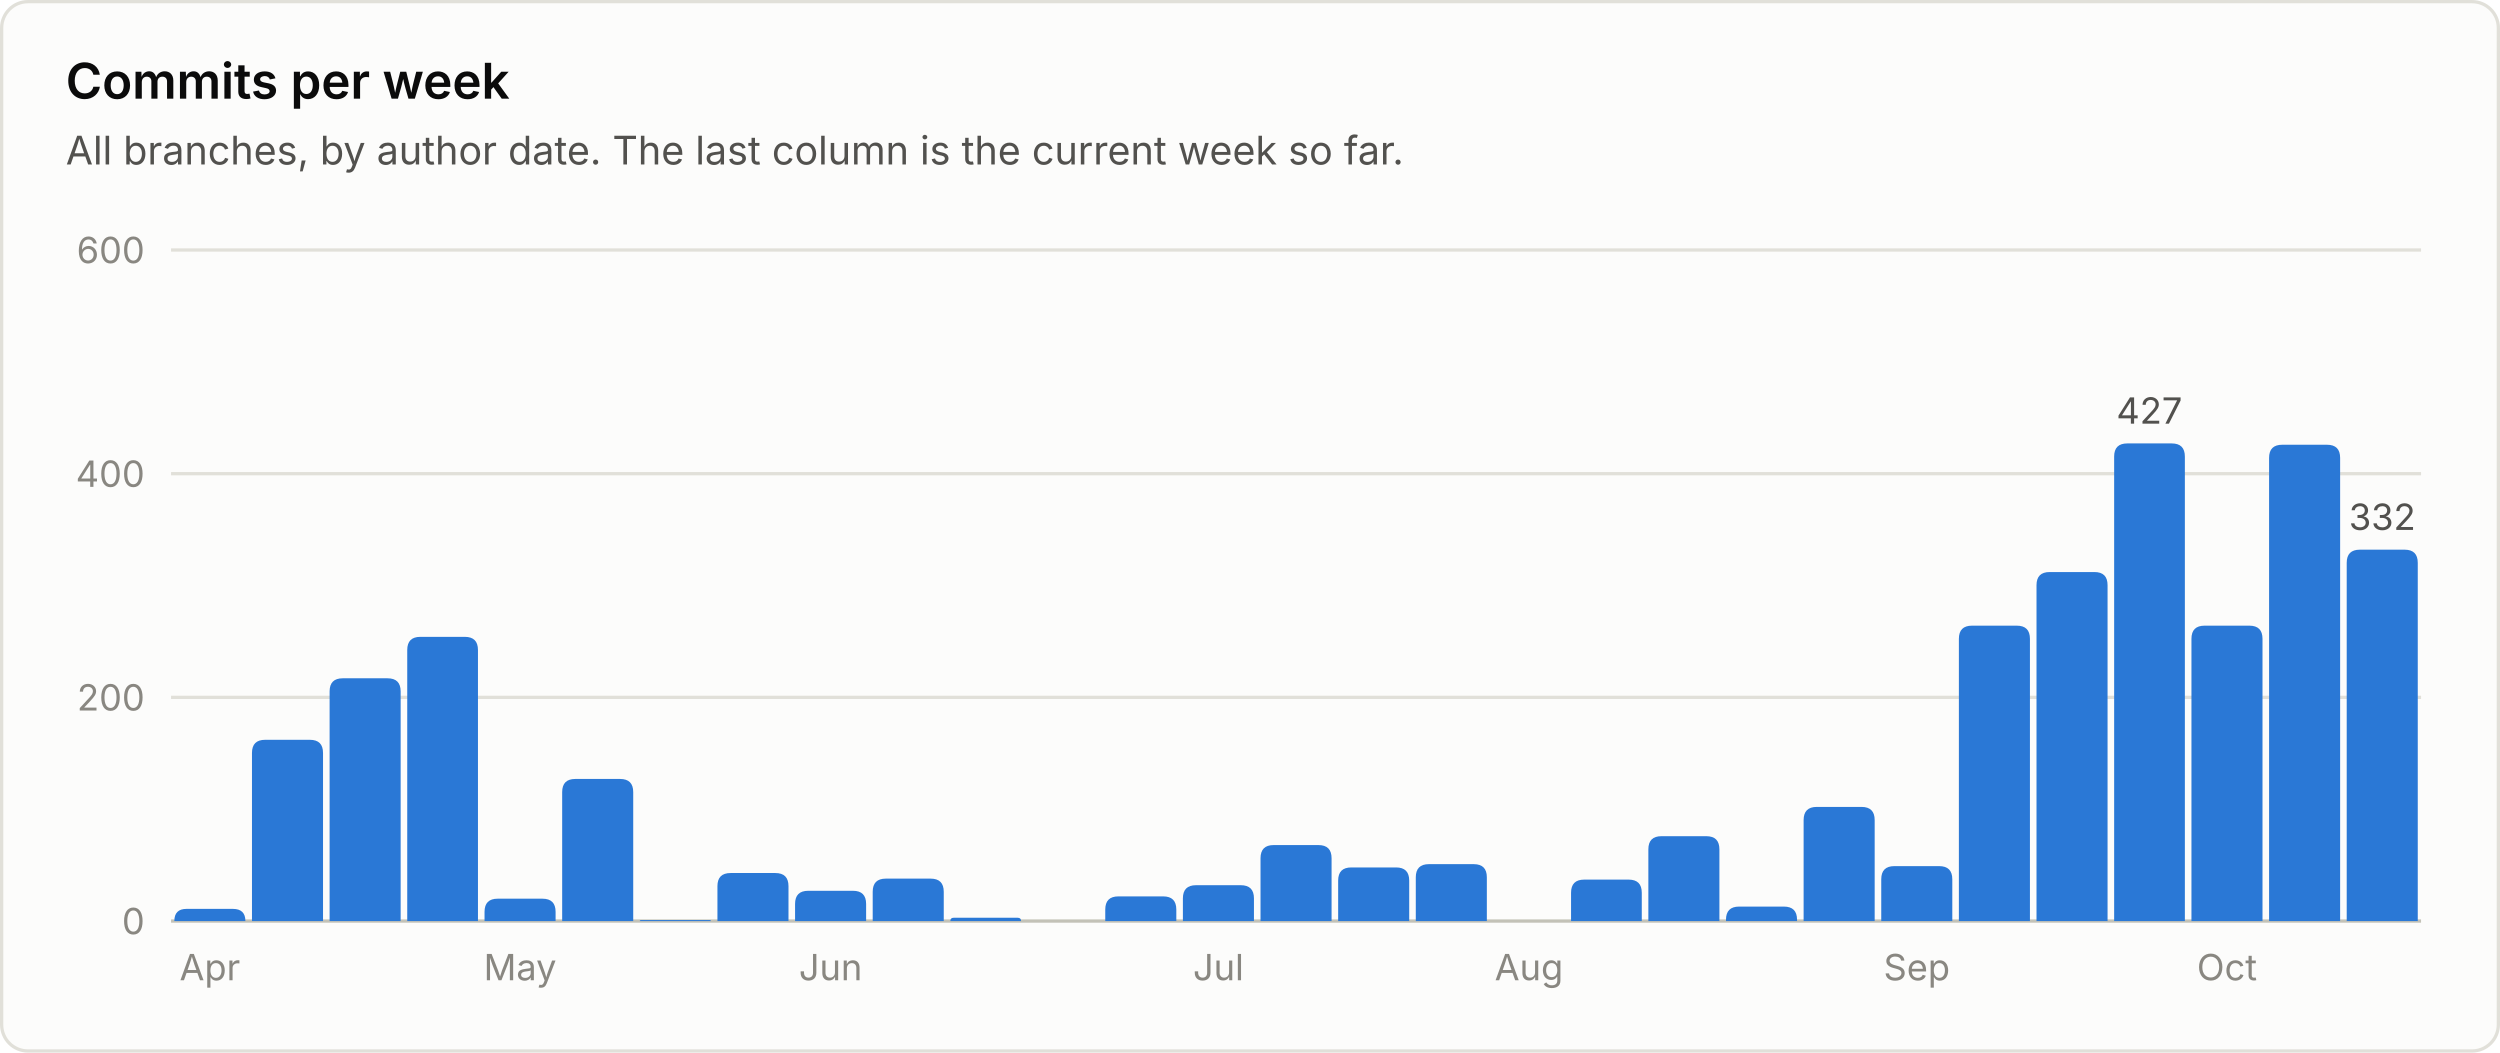
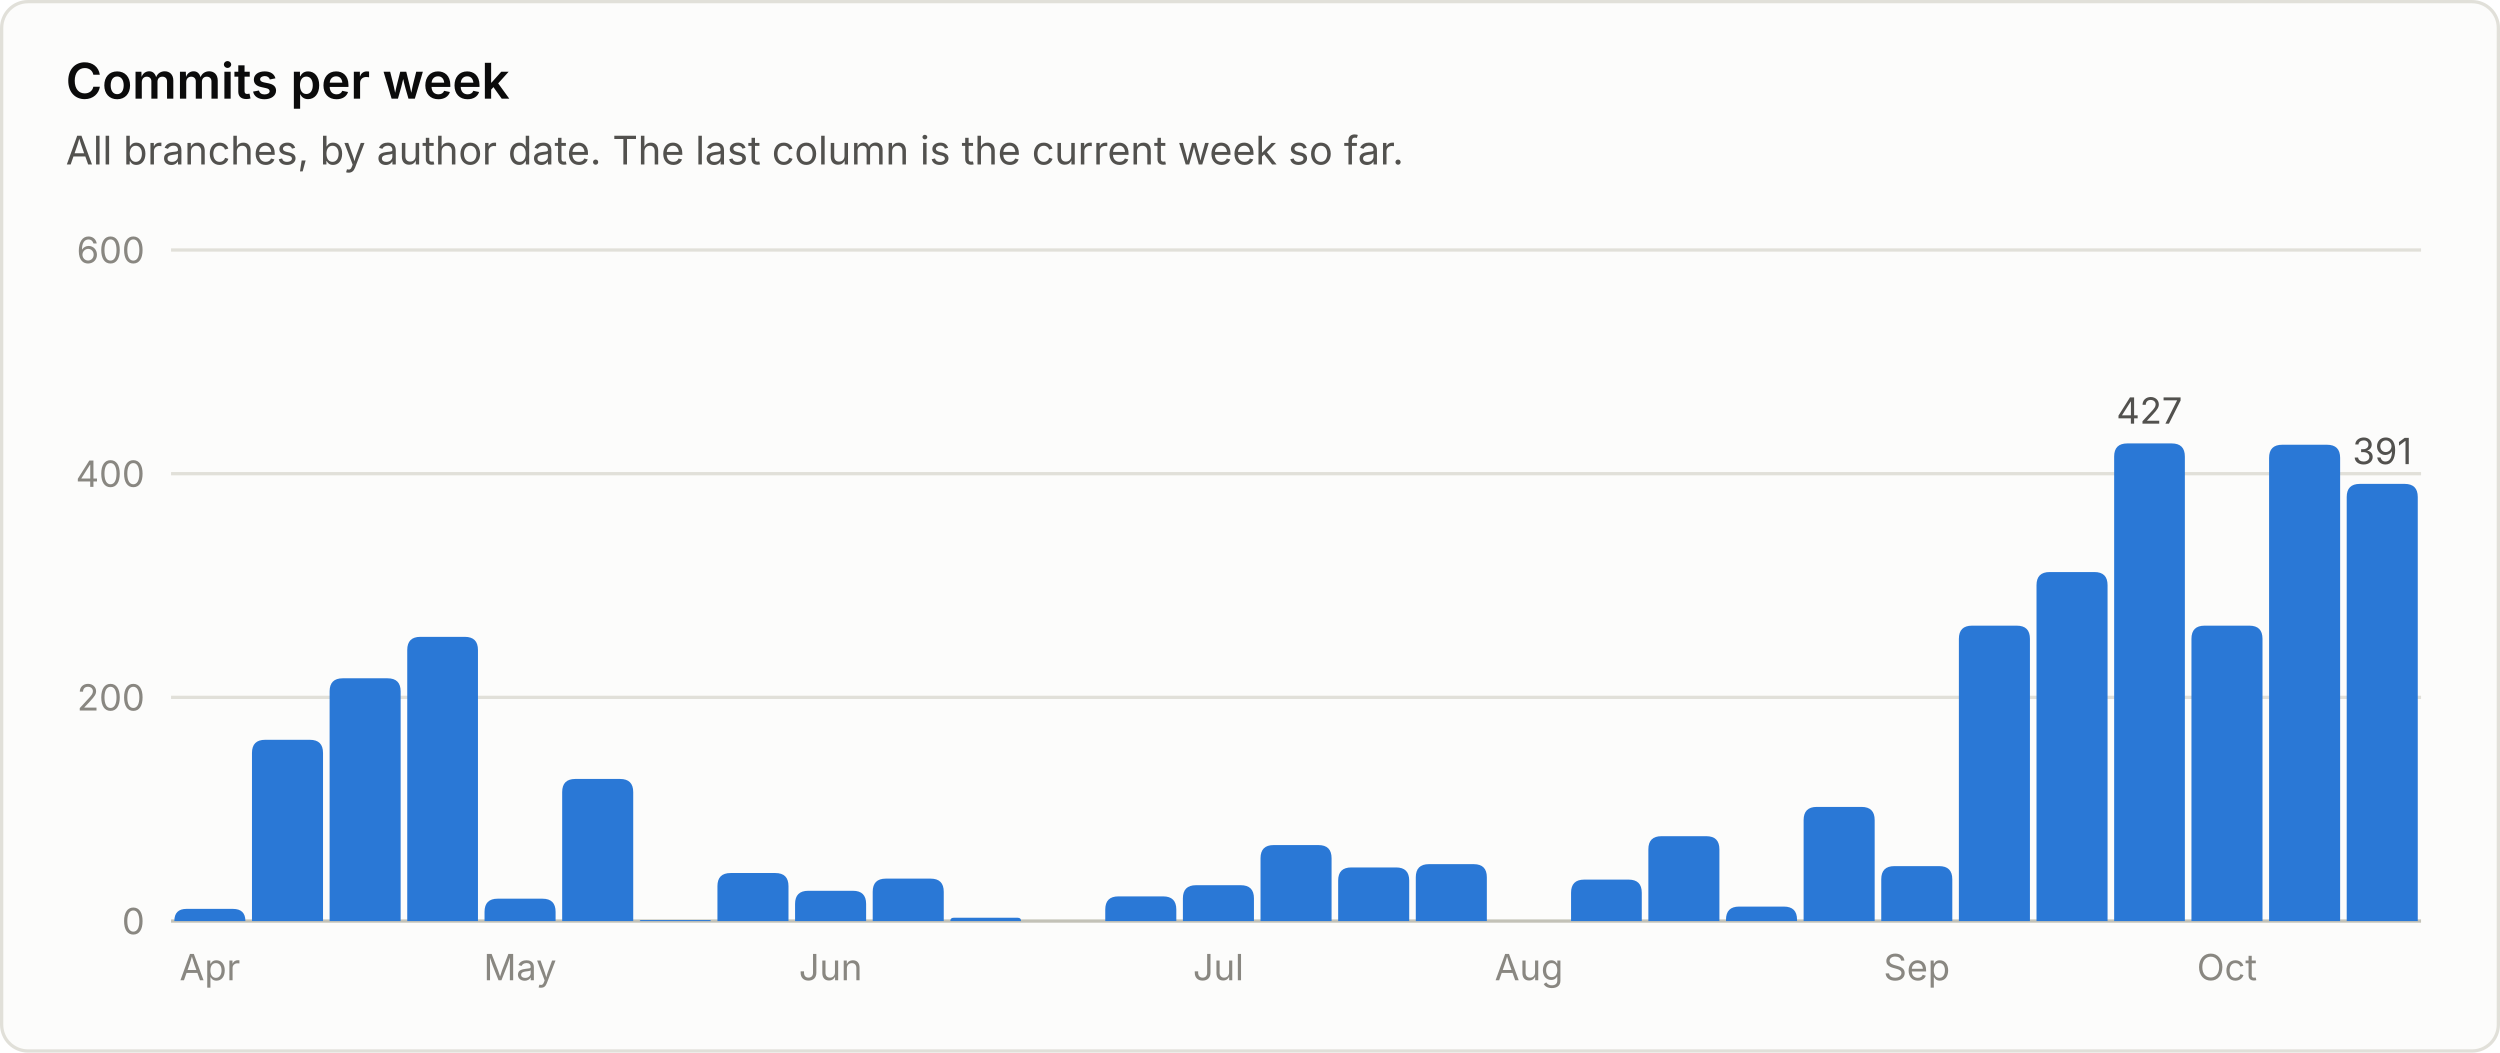
<svg xmlns="http://www.w3.org/2000/svg" viewBox="0 0 760 320" width="760" height="320" role="img" font-family="system-ui, -apple-system, 'Segoe UI', sans-serif">
  <rect x="0.5" y="0.5" width="759" height="319" rx="8" fill="#fcfcfb" stroke="#e1e0d9" />
  <text x="20.0" y="30.0" fill="#0b0b0b" font-size="15" font-weight="600" text-anchor="start">Commits per week</text>
  <text x="20.0" y="50.0" fill="#52514e" font-size="12" font-weight="400" text-anchor="start">All branches, by author date. The last column is the current week so far.</text>
  <line x1="52" y1="280.0" x2="736" y2="280.0" stroke="#c3c2b7" stroke-width="1" />
  <text x="44.0" y="284.0" fill="#898781" font-size="11" font-weight="400" text-anchor="end">0</text>
  <line x1="52" y1="212.0" x2="736" y2="212.0" stroke="#e1e0d9" stroke-width="1" />
  <text x="44.0" y="216.0" fill="#898781" font-size="11" font-weight="400" text-anchor="end">200</text>
  <line x1="52" y1="144.0" x2="736" y2="144.0" stroke="#e1e0d9" stroke-width="1" />
  <text x="44.0" y="148.0" fill="#898781" font-size="11" font-weight="400" text-anchor="end">400</text>
  <line x1="52" y1="76.0" x2="736" y2="76.0" stroke="#e1e0d9" stroke-width="1" />
  <text x="44.0" y="80.0" fill="#898781" font-size="11" font-weight="400" text-anchor="end">600</text>
  <path d="M53.0 280.0 V280.0 Q53.0 276.3 56.7 276.3 H70.8 Q74.6 276.3 74.6 280.0 V280.0 Z" fill="#2a78d6" />
  <text x="63.8" y="298.0" fill="#898781" font-size="11" font-weight="400" text-anchor="middle">Apr</text>
  <path d="M76.6 280.0 V228.9 Q76.6 224.9 80.6 224.9 H94.2 Q98.2 224.9 98.2 228.9 V280.0 Z" fill="#2a78d6" />
  <path d="M100.2 280.0 V210.2 Q100.2 206.2 104.2 206.2 H117.8 Q121.8 206.2 121.8 210.2 V280.0 Z" fill="#2a78d6" />
  <path d="M123.8 280.0 V197.6 Q123.8 193.6 127.8 193.6 H141.3 Q145.3 193.6 145.3 197.6 V280.0 Z" fill="#2a78d6" />
  <path d="M147.3 280.0 V277.2 Q147.3 273.2 151.3 273.2 H164.9 Q168.9 273.2 168.9 277.2 V280.0 Z" fill="#2a78d6" />
  <text x="158.1" y="298.0" fill="#898781" font-size="11" font-weight="400" text-anchor="middle">May</text>
  <path d="M170.9 280.0 V240.8 Q170.9 236.8 174.9 236.8 H188.5 Q192.5 236.8 192.5 240.8 V280.0 Z" fill="#2a78d6" />
  <path d="M194.5 280.0 V280.0 Q194.5 279.7 194.9 279.7 H215.8 Q216.1 279.7 216.1 280.0 V280.0 Z" fill="#2a78d6" />
  <path d="M218.1 280.0 V269.4 Q218.1 265.4 222.1 265.4 H235.7 Q239.7 265.4 239.7 269.4 V280.0 Z" fill="#2a78d6" />
  <path d="M241.7 280.0 V274.8 Q241.7 270.8 245.7 270.8 H259.3 Q263.3 270.8 263.3 274.8 V280.0 Z" fill="#2a78d6" />
  <text x="252.5" y="298.0" fill="#898781" font-size="11" font-weight="400" text-anchor="middle">Jun</text>
  <path d="M265.3 280.0 V271.1 Q265.3 267.1 269.3 267.1 H282.9 Q286.9 267.1 286.9 271.1 V280.0 Z" fill="#2a78d6" />
  <path d="M288.9 280.0 V280.0 Q288.9 279.0 289.9 279.0 H309.4 Q310.4 279.0 310.4 280.0 V280.0 Z" fill="#2a78d6" />
  <path d="M336.0 280.0 V276.5 Q336.0 272.5 340.0 272.5 H353.6 Q357.6 272.5 357.6 276.5 V280.0 Z" fill="#2a78d6" />
  <path d="M359.6 280.0 V273.1 Q359.6 269.1 363.6 269.1 H377.2 Q381.2 269.1 381.2 273.1 V280.0 Z" fill="#2a78d6" />
  <text x="370.4" y="298.0" fill="#898781" font-size="11" font-weight="400" text-anchor="middle">Jul</text>
  <path d="M383.2 280.0 V260.9 Q383.2 256.9 387.2 256.9 H400.8 Q404.8 256.9 404.8 260.9 V280.0 Z" fill="#2a78d6" />
  <path d="M406.8 280.0 V267.7 Q406.8 263.7 410.8 263.7 H424.4 Q428.4 263.7 428.4 267.7 V280.0 Z" fill="#2a78d6" />
  <path d="M430.4 280.0 V266.7 Q430.4 262.7 434.4 262.7 H448.0 Q452.0 262.7 452.0 266.7 V280.0 Z" fill="#2a78d6" />
  <text x="464.8" y="298.0" fill="#898781" font-size="11" font-weight="400" text-anchor="middle">Aug</text>
  <path d="M477.6 280.0 V271.4 Q477.6 267.4 481.6 267.4 H495.1 Q499.1 267.4 499.1 271.4 V280.0 Z" fill="#2a78d6" />
  <path d="M501.1 280.0 V258.2 Q501.1 254.2 505.1 254.2 H518.7 Q522.7 254.2 522.7 258.2 V280.0 Z" fill="#2a78d6" />
  <path d="M524.7 280.0 V279.6 Q524.7 275.6 528.7 275.6 H542.3 Q546.3 275.6 546.3 279.6 V280.0 Z" fill="#2a78d6" />
  <path d="M548.3 280.0 V249.3 Q548.3 245.3 552.3 245.3 H565.9 Q569.9 245.3 569.9 249.3 V280.0 Z" fill="#2a78d6" />
  <path d="M571.9 280.0 V267.3 Q571.9 263.3 575.9 263.3 H589.5 Q593.5 263.3 593.5 267.3 V280.0 Z" fill="#2a78d6" />
  <text x="582.7" y="298.0" fill="#898781" font-size="11" font-weight="400" text-anchor="middle">Sep</text>
  <path d="M595.5 280.0 V194.2 Q595.5 190.2 599.5 190.2 H613.1 Q617.1 190.2 617.1 194.2 V280.0 Z" fill="#2a78d6" />
  <path d="M619.1 280.0 V177.9 Q619.1 173.9 623.1 173.9 H636.7 Q640.7 173.9 640.7 177.9 V280.0 Z" fill="#2a78d6" />
  <path d="M642.7 280.0 V138.8 Q642.7 134.8 646.7 134.8 H660.2 Q664.2 134.8 664.2 138.8 V280.0 Z" fill="#2a78d6" />
  <text x="653.4" y="128.8" fill="#52514e" font-size="11" font-weight="400" text-anchor="middle">427</text>
  <path d="M666.2 280.0 V194.2 Q666.2 190.2 670.2 190.2 H683.8 Q687.8 190.2 687.8 194.2 V280.0 Z" fill="#2a78d6" />
  <text x="677.0" y="298.0" fill="#898781" font-size="11" font-weight="400" text-anchor="middle">Oct</text>
  <path d="M689.8 280.0 V139.2 Q689.8 135.2 693.8 135.2 H707.4 Q711.4 135.2 711.4 139.2 V280.0 Z" fill="#2a78d6" />
-   <path d="M713.4 280.0 V171.1 Q713.4 167.1 717.4 167.1 H731.0 Q735.0 167.1 735.0 171.1 V280.0 Z" fill="#2a78d6" />
-   <text x="724.2" y="161.1" fill="#52514e" font-size="11" font-weight="400" text-anchor="middle">332</text>
+   <path d="M713.4 280.0 V151.1 Q713.4 147.1 717.4 147.1 H731.0 Q735.0 147.1 735.0 151.1 V280.0 Z" fill="#2a78d6" />
+   <text x="724.2" y="141.1" fill="#52514e" font-size="11" font-weight="400" text-anchor="middle">391</text>
</svg>
